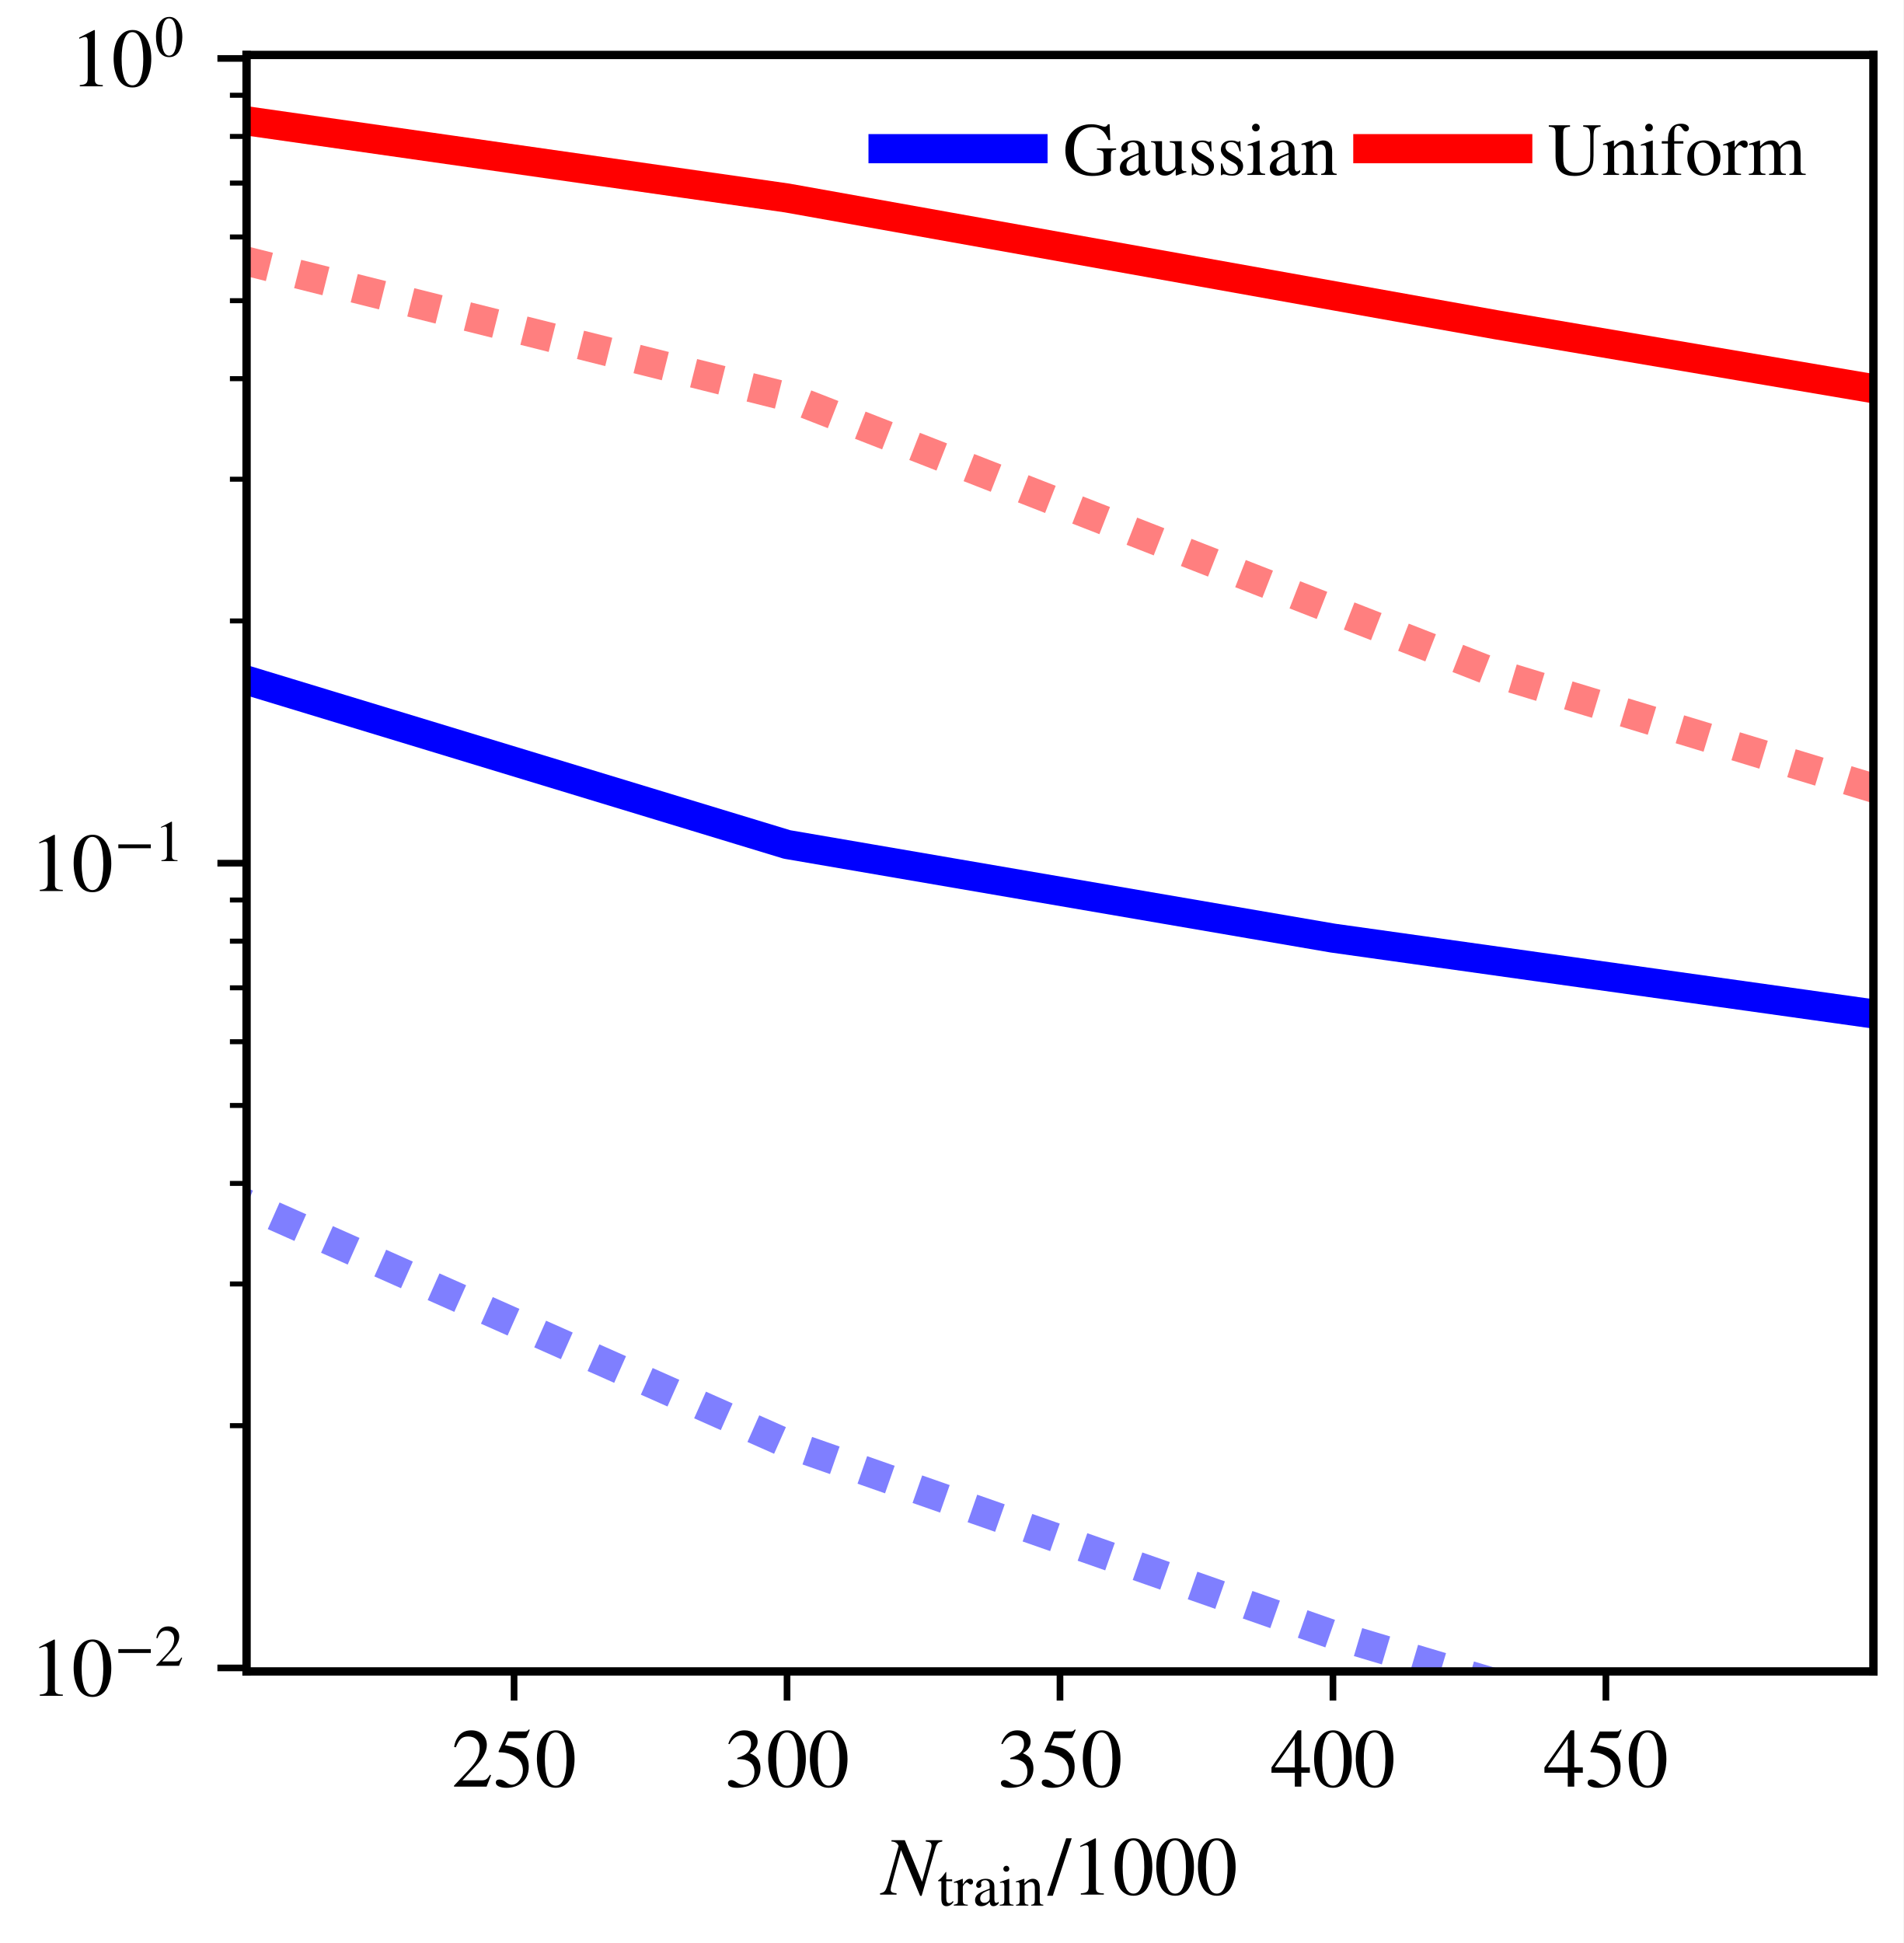
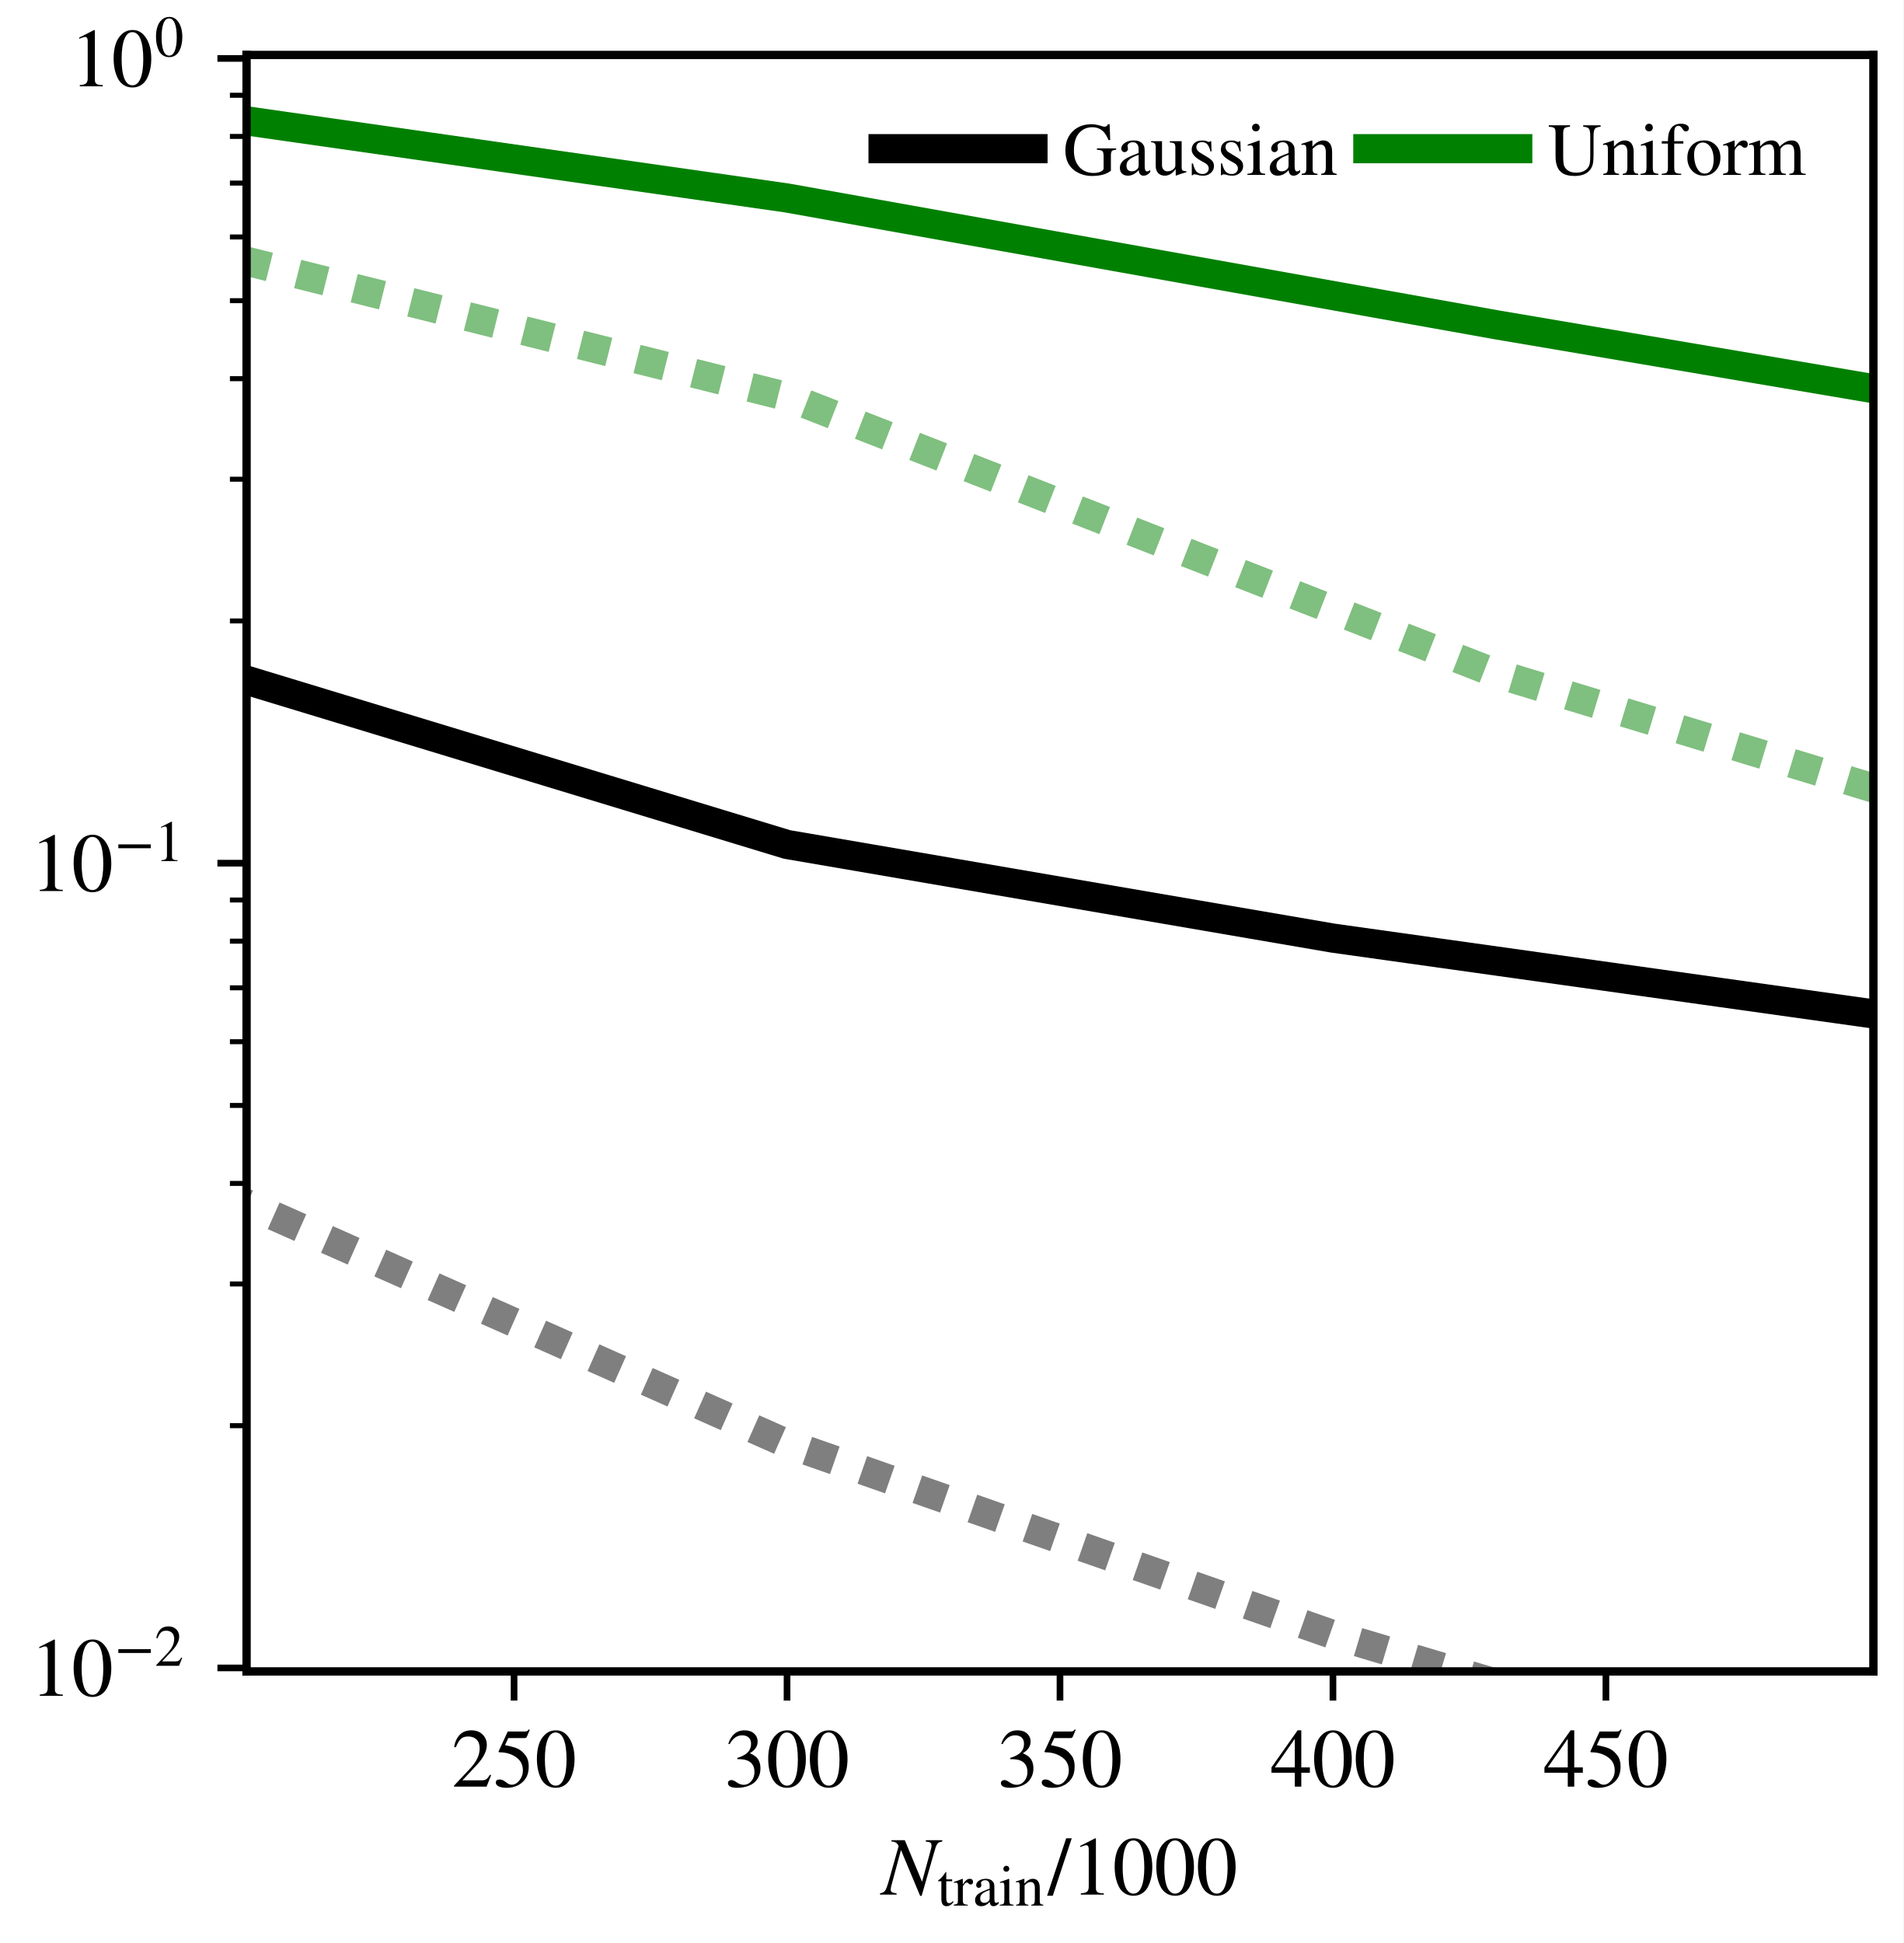
<svg xmlns="http://www.w3.org/2000/svg" xmlns:xlink="http://www.w3.org/1999/xlink" width="228.5pt" height="233.237pt" viewBox="0 0 228.5 233.237" version="1.1">
  <defs>
    <style type="text/css">*{stroke-linejoin: round; stroke-linecap: butt}</style>
  </defs>
  <g id="figure_1">
    <g id="patch_1">
      <path d="M 0 233.237  L 228.5 233.237  L 228.5 0  L 0 0  z " style="fill: #ffffff" />
    </g>
    <g id="axes_1">
      <g id="patch_2">
        <path d="M 29.6 200.637  L 224.9 200.637  L 224.9 6.597  L 29.6 6.597  z " style="fill: #ffffff" />
      </g>
      <g id="matplotlib.axis_1">
        <g id="xtick_1">
          <g id="line2d_1">
-             <path d="M 61.713 200.637  L 61.713 6.597  " clip-path="url(#pa90f491d2d)" style="fill: none" />
+             <path d="M 61.713 200.637  L 61.713 6.597  " clip-path="url(#p3afa83a8aa)" style="fill: none" />
          </g>
          <g id="line2d_2">
            <defs>
-               <path id="m37e739255c" d="M 0 0  L 0 3.5  " style="stroke: #000000; stroke-width: 0.8" />
-             </defs>
-             <g>
-               <use xlink:href="#m37e739255c" x="61.713" y="200.637" style="stroke: #000000; stroke-width: 0.8" />
+               <path id="m5efc9413b8" d="M 0 0  L 0 3.5  " style="stroke: #000000; stroke-width: 0.8" />
+             </defs>
+             <g>
+               <use xlink:href="#m5efc9413b8" x="61.713" y="200.637" style="stroke: #000000; stroke-width: 0.8" />
            </g>
          </g>
          <g id="text_1">
            <g transform="translate(54.21309 214.4671) scale(0.1 -0.1)">
              <defs>
                <path id="STIXGeneral-Regular-32" d="M 3034 877  L 2688 0  L 186 0  L 186 77  L 1325 1286  Q 1773 1754 1965 2144  Q 2157 2534 2157 2950  Q 2157 3379 1920 3616  Q 1683 3853 1267 3853  Q 922 3853 720 3673  Q 518 3494 326 3021  L 192 3053  Q 301 3648 630 3987  Q 960 4326 1523 4326  Q 2054 4326 2380 4006  Q 2707 3686 2707 3200  Q 2707 2477 1888 1613  L 832 486  L 2330 486  Q 2541 486 2665 569  Q 2790 653 2944 915  L 3034 877  z " transform="scale(0.015625)" />
                <path id="STIXGeneral-Regular-35" d="M 2803 4358  L 2573 3814  Q 2534 3731 2400 3731  L 1158 3731  L 902 3187  Q 1606 3053 1920 2896  Q 2234 2739 2502 2368  Q 2726 2061 2726 1555  Q 2726 1094 2576 780  Q 2426 467 2099 224  Q 1664 -90 1011 -90  Q 646 -90 422 19  Q 198 128 198 307  Q 198 550 486 550  Q 717 550 960 352  Q 1210 147 1414 147  Q 1747 147 2012 480  Q 2278 813 2278 1229  Q 2278 1843 1850 2189  Q 1293 2637 486 2637  Q 410 2637 410 2688  L 416 2720  L 1114 4237  L 2438 4237  Q 2547 4237 2608 4269  Q 2669 4301 2746 4403  L 2803 4358  z " transform="scale(0.015625)" />
                <path id="STIXGeneral-Regular-30" d="M 3046 2112  Q 3046 1683 2963 1302  Q 2880 922 2717 602  Q 2554 282 2266 96  Q 1978 -90 1600 -90  Q 1210 -90 915 108  Q 621 307 461 640  Q 301 973 227 1350  Q 154 1728 154 2150  Q 154 2746 301 3222  Q 448 3699 790 4012  Q 1133 4326 1626 4326  Q 2253 4326 2649 3712  Q 3046 3098 3046 2112  z M 2432 2080  Q 2432 3091 2217 3625  Q 2003 4160 1587 4160  Q 1190 4160 979 3622  Q 768 3085 768 2106  Q 768 1120 979 598  Q 1190 77 1600 77  Q 2003 77 2217 598  Q 2432 1120 2432 2080  z " transform="scale(0.015625)" />
              </defs>
              <use xlink:href="#STIXGeneral-Regular-32" />
              <use xlink:href="#STIXGeneral-Regular-35" x="50" />
              <use xlink:href="#STIXGeneral-Regular-30" x="100" />
            </g>
          </g>
        </g>
        <g id="xtick_2">
          <g id="line2d_3">
-             <path d="M 94.482 200.637  L 94.482 6.597  " clip-path="url(#pa90f491d2d)" style="fill: none" />
+             <path d="M 94.482 200.637  L 94.482 6.597  " clip-path="url(#p3afa83a8aa)" style="fill: none" />
          </g>
          <g id="line2d_4">
            <g>
-               <use xlink:href="#m37e739255c" x="94.482" y="200.637" style="stroke: #000000; stroke-width: 0.8" />
+               <use xlink:href="#m5efc9413b8" x="94.482" y="200.637" style="stroke: #000000; stroke-width: 0.8" />
            </g>
          </g>
          <g id="text_2">
            <g transform="translate(86.98154 214.4671) scale(0.1 -0.1)">
              <defs>
                <path id="STIXGeneral-Regular-33" d="M 390 3264  L 288 3290  Q 435 3770 748 4048  Q 1062 4326 1542 4326  Q 1990 4326 2265 4083  Q 2541 3840 2541 3450  Q 2541 2925 1946 2566  Q 2298 2413 2477 2227  Q 2758 1914 2758 1402  Q 2758 890 2464 506  Q 2246 211 1840 60  Q 1434 -90 979 -90  Q 262 -90 262 275  Q 262 378 339 442  Q 416 506 525 506  Q 685 506 915 339  Q 1197 141 1466 141  Q 1818 141 2058 425  Q 2298 710 2298 1120  Q 2298 1856 1632 2048  Q 1434 2112 979 2112  L 979 2202  Q 1338 2323 1517 2432  Q 2035 2726 2035 3290  Q 2035 3610 1852 3776  Q 1670 3942 1344 3942  Q 768 3942 390 3264  z " transform="scale(0.015625)" />
              </defs>
              <use xlink:href="#STIXGeneral-Regular-33" />
              <use xlink:href="#STIXGeneral-Regular-30" x="50" />
              <use xlink:href="#STIXGeneral-Regular-30" x="100" />
            </g>
          </g>
        </g>
        <g id="xtick_3">
          <g id="line2d_5">
-             <path d="M 127.25 200.637  L 127.25 6.597  " clip-path="url(#pa90f491d2d)" style="fill: none" />
+             <path d="M 127.25 200.637  L 127.25 6.597  " clip-path="url(#p3afa83a8aa)" style="fill: none" />
          </g>
          <g id="line2d_6">
            <g>
-               <use xlink:href="#m37e739255c" x="127.25" y="200.637" style="stroke: #000000; stroke-width: 0.8" />
+               <use xlink:href="#m5efc9413b8" x="127.25" y="200.637" style="stroke: #000000; stroke-width: 0.8" />
            </g>
          </g>
          <g id="text_3">
            <g transform="translate(119.75 214.4671) scale(0.1 -0.1)">
              <use xlink:href="#STIXGeneral-Regular-33" />
              <use xlink:href="#STIXGeneral-Regular-35" x="50" />
              <use xlink:href="#STIXGeneral-Regular-30" x="100" />
            </g>
          </g>
        </g>
        <g id="xtick_4">
          <g id="line2d_7">
-             <path d="M 160.018 200.637  L 160.018 6.597  " clip-path="url(#pa90f491d2d)" style="fill: none" />
+             <path d="M 160.018 200.637  L 160.018 6.597  " clip-path="url(#p3afa83a8aa)" style="fill: none" />
          </g>
          <g id="line2d_8">
            <g>
-               <use xlink:href="#m37e739255c" x="160.018" y="200.637" style="stroke: #000000; stroke-width: 0.8" />
+               <use xlink:href="#m5efc9413b8" x="160.018" y="200.637" style="stroke: #000000; stroke-width: 0.8" />
            </g>
          </g>
          <g id="text_4">
            <g transform="translate(152.5185 214.4671) scale(0.1 -0.1)">
              <defs>
                <path id="STIXGeneral-Regular-34" d="M 3027 1069  L 2368 1069  L 2368 0  L 1869 0  L 1869 1069  L 77 1069  L 77 1478  L 2086 4326  L 2368 4326  L 2368 1478  L 3027 1478  L 3027 1069  z M 1869 1478  L 1869 3674  L 333 1478  L 1869 1478  z " transform="scale(0.015625)" />
              </defs>
              <use xlink:href="#STIXGeneral-Regular-34" />
              <use xlink:href="#STIXGeneral-Regular-30" x="50" />
              <use xlink:href="#STIXGeneral-Regular-30" x="100" />
            </g>
          </g>
        </g>
        <g id="xtick_5">
          <g id="line2d_9">
-             <path d="M 192.787 200.637  L 192.787 6.597  " clip-path="url(#pa90f491d2d)" style="fill: none" />
+             <path d="M 192.787 200.637  L 192.787 6.597  " clip-path="url(#p3afa83a8aa)" style="fill: none" />
          </g>
          <g id="line2d_10">
            <g>
-               <use xlink:href="#m37e739255c" x="192.787" y="200.637" style="stroke: #000000; stroke-width: 0.8" />
+               <use xlink:href="#m5efc9413b8" x="192.787" y="200.637" style="stroke: #000000; stroke-width: 0.8" />
            </g>
          </g>
          <g id="text_5">
            <g transform="translate(185.2869 214.4671) scale(0.1 -0.1)">
              <use xlink:href="#STIXGeneral-Regular-34" />
              <use xlink:href="#STIXGeneral-Regular-35" x="50" />
              <use xlink:href="#STIXGeneral-Regular-30" x="100" />
            </g>
          </g>
        </g>
        <g id="text_6">
          <g transform="translate(105.85 227.4671) scale(0.1 -0.1)">
            <defs>
              <path id="STIXGeneral-Italic-4e" d="M 4653 4179  L 4653 4077  Q 4480 4038 4413 4016  Q 4346 3994 4266 3882  Q 4186 3770 4144 3635  Q 4102 3501 4000 3149  L 3066 -96  L 2950 -96  L 1478 3424  L 749 723  Q 691 525 691 378  Q 691 243 790 182  Q 890 122 1139 102  L 1139 0  L -128 0  L -128 102  Q 147 141 262 304  Q 378 467 550 1075  L 1299 3731  Q 1152 4077 749 4077  L 749 4179  L 1773 4179  L 3098 986  L 3776 3469  Q 3827 3648 3827 3750  Q 3827 3923 3740 3987  Q 3654 4051 3386 4077  L 3386 4179  L 4653 4179  z " transform="scale(0.015625)" />
              <path id="STIXGeneral-Regular-74" d="M 1702 493  L 1786 422  Q 1478 -64 1011 -64  Q 448 -64 448 749  L 448 2675  L 109 2675  Q 83 2694 83 2720  Q 83 2771 192 2842  Q 435 2982 813 3526  Q 826 3546 874 3606  Q 922 3667 941 3706  Q 986 3706 986 3622  L 986 2880  L 1632 2880  L 1632 2675  L 986 2675  L 986 845  Q 986 538 1062 403  Q 1139 269 1318 269  Q 1510 269 1702 493  z " transform="scale(0.015625)" />
              <path id="STIXGeneral-Regular-72" d="M 1024 2931  L 1024 2342  Q 1267 2688 1430 2816  Q 1594 2944 1792 2944  Q 1958 2944 2051 2854  Q 2144 2765 2144 2605  Q 2144 2470 2077 2393  Q 2010 2317 1894 2317  Q 1773 2317 1638 2445  Q 1536 2541 1472 2541  Q 1338 2541 1181 2355  Q 1024 2170 1024 2016  L 1024 576  Q 1024 301 1133 205  Q 1242 109 1568 96  L 1568 0  L 32 0  L 32 96  Q 339 154 412 224  Q 486 294 486 538  L 486 2138  Q 486 2349 438 2435  Q 390 2522 269 2522  Q 166 2522 45 2496  L 45 2598  Q 448 2726 992 2944  L 1024 2931  z " transform="scale(0.015625)" />
              <path id="STIXGeneral-Regular-61" d="M 2829 422  L 2829 243  Q 2586 -64 2253 -64  Q 1888 -64 1843 403  L 1837 403  Q 1427 -64 909 -64  Q 608 -64 422 112  Q 237 288 237 602  Q 237 1050 685 1350  Q 992 1555 1837 1869  L 1837 2214  Q 1837 2502 1699 2646  Q 1562 2790 1338 2790  Q 1146 2790 1018 2697  Q 890 2605 890 2477  Q 890 2419 909 2348  Q 928 2278 928 2208  Q 928 2112 841 2029  Q 755 1946 634 1946  Q 525 1946 441 2029  Q 358 2112 358 2240  Q 358 2547 685 2752  Q 986 2944 1421 2944  Q 1939 2944 2176 2656  Q 2291 2522 2323 2384  Q 2355 2246 2355 1946  L 2355 723  Q 2355 301 2554 301  Q 2682 301 2829 422  z M 1837 813  L 1837 1715  Q 1248 1510 1018 1293  Q 800 1094 800 800  Q 800 557 921 432  Q 1043 307 1242 307  Q 1453 307 1613 410  Q 1747 506 1792 589  Q 1837 672 1837 813  z " transform="scale(0.015625)" />
              <path id="STIXGeneral-Regular-69" d="M 1152 4045  Q 1152 3904 1056 3811  Q 960 3718 819 3718  Q 685 3718 592 3811  Q 499 3904 499 4045  Q 499 4179 595 4275  Q 691 4371 826 4371  Q 966 4371 1059 4275  Q 1152 4179 1152 4045  z M 1619 0  L 102 0  L 102 96  Q 435 115 521 211  Q 608 307 608 666  L 608 2118  Q 608 2342 563 2432  Q 518 2522 397 2522  Q 243 2522 128 2490  L 128 2592  L 1120 2944  L 1146 2918  L 1146 672  Q 1146 314 1226 218  Q 1306 122 1619 96  L 1619 0  z " transform="scale(0.015625)" />
              <path id="STIXGeneral-Regular-6e" d="M 3104 0  L 1773 0  L 1779 96  Q 2016 115 2096 233  Q 2176 352 2176 672  L 2176 1946  Q 2176 2592 1709 2592  Q 1549 2592 1408 2515  Q 1267 2438 1050 2227  L 1050 461  Q 1050 269 1136 192  Q 1222 115 1466 96  L 1466 0  L 115 0  L 115 96  Q 358 115 435 214  Q 512 314 512 602  L 512 2157  Q 512 2394 467 2483  Q 422 2573 288 2573  Q 160 2573 102 2547  L 102 2656  Q 550 2784 979 2944  L 1030 2925  L 1030 2426  L 1037 2426  Q 1491 2944 1958 2944  Q 2323 2944 2518 2688  Q 2714 2432 2714 1958  L 2714 544  Q 2714 288 2790 205  Q 2867 122 3104 96  L 3104 0  z " transform="scale(0.015625)" />
              <path id="STIXGeneral-Regular-2f" d="M 1837 4326  L 378 -90  L -58 -90  L 1408 4326  L 1837 4326  z " transform="scale(0.015625)" />
              <path id="STIXGeneral-Regular-31" d="M 2522 0  L 755 0  L 755 96  Q 1107 115 1235 227  Q 1363 339 1363 608  L 1363 3482  Q 1363 3795 1171 3795  Q 1082 3795 883 3718  L 710 3654  L 710 3744  L 1856 4326  L 1914 4307  L 1914 486  Q 1914 275 2042 185  Q 2170 96 2522 96  L 2522 0  z " transform="scale(0.015625)" />
            </defs>
            <use xlink:href="#STIXGeneral-Italic-4e" transform="translate(0 0.40625)" />
            <use xlink:href="#STIXGeneral-Regular-74" transform="translate(66.7 -12.82188) scale(0.7)" />
            <use xlink:href="#STIXGeneral-Regular-72" transform="translate(86.15999 -12.82188) scale(0.7)" />
            <use xlink:href="#STIXGeneral-Regular-61" transform="translate(109.47 -12.82188) scale(0.7)" />
            <use xlink:href="#STIXGeneral-Regular-69" transform="translate(140.55 -12.82188) scale(0.7)" />
            <use xlink:href="#STIXGeneral-Regular-6e" transform="translate(160.01 -12.82188) scale(0.7)" />
            <use xlink:href="#STIXGeneral-Regular-2f" transform="translate(199.4193 0.40625)" />
            <use xlink:href="#STIXGeneral-Regular-31" transform="translate(227.2193 0.40625)" />
            <use xlink:href="#STIXGeneral-Regular-30" transform="translate(277.2193 0.40625)" />
            <use xlink:href="#STIXGeneral-Regular-30" transform="translate(327.2193 0.40625)" />
            <use xlink:href="#STIXGeneral-Regular-30" transform="translate(377.2193 0.40625)" />
          </g>
        </g>
      </g>
      <g id="matplotlib.axis_2">
        <g id="ytick_1">
          <g id="line2d_11">
-             <path d="M 29.6 200.216  L 224.9 200.216  " clip-path="url(#pa90f491d2d)" style="fill: none" />
+             <path d="M 29.6 200.216  L 224.9 200.216  " clip-path="url(#p3afa83a8aa)" style="fill: none" />
          </g>
          <g id="line2d_12">
            <defs>
-               <path id="mdb56fe4979" d="M 0 0  L -3.5 0  " style="stroke: #000000; stroke-width: 0.8" />
-             </defs>
-             <g>
-               <use xlink:href="#mdb56fe4979" x="29.6" y="200.216" style="stroke: #000000; stroke-width: 0.8" />
+               <path id="m834949041b" d="M 0 0  L -3.5 0  " style="stroke: #000000; stroke-width: 0.8" />
+             </defs>
+             <g>
+               <use xlink:href="#m834949041b" x="29.6" y="200.216" style="stroke: #000000; stroke-width: 0.8" />
            </g>
          </g>
          <g id="text_7">
            <g transform="translate(3.6 203.6306) scale(0.1 -0.1)">
              <defs>
                <path id="STIXGeneral-Regular-2212" d="M 3974 1408  L 410 1408  L 410 1830  L 3974 1830  L 3974 1408  z " transform="scale(0.015625)" />
              </defs>
              <use xlink:href="#STIXGeneral-Regular-31" transform="translate(0 0.684375)" />
              <use xlink:href="#STIXGeneral-Regular-30" transform="translate(49.99999 0.684375)" />
              <use xlink:href="#STIXGeneral-Regular-2212" transform="translate(101.575 36.68438) scale(0.7)" />
              <use xlink:href="#STIXGeneral-Regular-32" transform="translate(149.525 36.68438) scale(0.7)" />
            </g>
          </g>
        </g>
        <g id="ytick_2">
          <g id="line2d_13">
-             <path d="M 29.6 103.615  L 224.9 103.615  " clip-path="url(#pa90f491d2d)" style="fill: none" />
+             <path d="M 29.6 103.615  L 224.9 103.615  " clip-path="url(#p3afa83a8aa)" style="fill: none" />
          </g>
          <g id="line2d_14">
            <g>
-               <use xlink:href="#mdb56fe4979" x="29.6" y="103.615" style="stroke: #000000; stroke-width: 0.8" />
+               <use xlink:href="#m834949041b" x="29.6" y="103.615" style="stroke: #000000; stroke-width: 0.8" />
            </g>
          </g>
          <g id="text_8">
            <g transform="translate(3.6 107.0301) scale(0.1 -0.1)">
              <use xlink:href="#STIXGeneral-Regular-31" transform="translate(0 0.684375)" />
              <use xlink:href="#STIXGeneral-Regular-30" transform="translate(49.99999 0.684375)" />
              <use xlink:href="#STIXGeneral-Regular-2212" transform="translate(101.575 36.68438) scale(0.7)" />
              <use xlink:href="#STIXGeneral-Regular-31" transform="translate(149.525 36.68438) scale(0.7)" />
            </g>
          </g>
        </g>
        <g id="ytick_3">
          <g id="line2d_15">
-             <path d="M 29.6 7.015  L 224.9 7.015  " clip-path="url(#pa90f491d2d)" style="fill: none" />
+             <path d="M 29.6 7.015  L 224.9 7.015  " clip-path="url(#p3afa83a8aa)" style="fill: none" />
          </g>
          <g id="line2d_16">
            <g>
-               <use xlink:href="#mdb56fe4979" x="29.6" y="7.015" style="stroke: #000000; stroke-width: 0.8" />
+               <use xlink:href="#m834949041b" x="29.6" y="7.015" style="stroke: #000000; stroke-width: 0.8" />
            </g>
          </g>
          <g id="text_9">
            <g transform="translate(8.4 10.42969) scale(0.1 -0.1)">
              <use xlink:href="#STIXGeneral-Regular-31" transform="translate(0 0.684375)" />
              <use xlink:href="#STIXGeneral-Regular-30" transform="translate(49.99999 0.684375)" />
              <use xlink:href="#STIXGeneral-Regular-30" transform="translate(101.575 36.68438) scale(0.7)" />
            </g>
          </g>
        </g>
        <g id="ytick_4">
          <g id="line2d_17">
            <defs>
-               <path id="m54b629d109" d="M 0 0  L -2 0  " style="stroke: #000000; stroke-width: 0.6" />
-             </defs>
-             <g>
-               <use xlink:href="#m54b629d109" x="29.6" y="171.136" style="stroke: #000000; stroke-width: 0.6" />
+               <path id="m41e17e66a3" d="M 0 0  L -2 0  " style="stroke: #000000; stroke-width: 0.6" />
+             </defs>
+             <g>
+               <use xlink:href="#m41e17e66a3" x="29.6" y="171.136" style="stroke: #000000; stroke-width: 0.6" />
            </g>
          </g>
        </g>
        <g id="ytick_5">
          <g id="line2d_18">
            <g>
-               <use xlink:href="#m54b629d109" x="29.6" y="154.126" style="stroke: #000000; stroke-width: 0.6" />
+               <use xlink:href="#m41e17e66a3" x="29.6" y="154.126" style="stroke: #000000; stroke-width: 0.6" />
            </g>
          </g>
        </g>
        <g id="ytick_6">
          <g id="line2d_19">
            <g>
-               <use xlink:href="#m54b629d109" x="29.6" y="142.056" style="stroke: #000000; stroke-width: 0.6" />
+               <use xlink:href="#m41e17e66a3" x="29.6" y="142.056" style="stroke: #000000; stroke-width: 0.6" />
            </g>
          </g>
        </g>
        <g id="ytick_7">
          <g id="line2d_20">
            <g>
-               <use xlink:href="#m54b629d109" x="29.6" y="132.695" style="stroke: #000000; stroke-width: 0.6" />
+               <use xlink:href="#m41e17e66a3" x="29.6" y="132.695" style="stroke: #000000; stroke-width: 0.6" />
            </g>
          </g>
        </g>
        <g id="ytick_8">
          <g id="line2d_21">
            <g>
-               <use xlink:href="#m54b629d109" x="29.6" y="125.046" style="stroke: #000000; stroke-width: 0.6" />
+               <use xlink:href="#m41e17e66a3" x="29.6" y="125.046" style="stroke: #000000; stroke-width: 0.6" />
            </g>
          </g>
        </g>
        <g id="ytick_9">
          <g id="line2d_22">
            <g>
-               <use xlink:href="#m54b629d109" x="29.6" y="118.579" style="stroke: #000000; stroke-width: 0.6" />
+               <use xlink:href="#m41e17e66a3" x="29.6" y="118.579" style="stroke: #000000; stroke-width: 0.6" />
            </g>
          </g>
        </g>
        <g id="ytick_10">
          <g id="line2d_23">
            <g>
-               <use xlink:href="#m54b629d109" x="29.6" y="112.977" style="stroke: #000000; stroke-width: 0.6" />
+               <use xlink:href="#m41e17e66a3" x="29.6" y="112.977" style="stroke: #000000; stroke-width: 0.6" />
            </g>
          </g>
        </g>
        <g id="ytick_11">
          <g id="line2d_24">
            <g>
-               <use xlink:href="#m54b629d109" x="29.6" y="108.035" style="stroke: #000000; stroke-width: 0.6" />
+               <use xlink:href="#m41e17e66a3" x="29.6" y="108.035" style="stroke: #000000; stroke-width: 0.6" />
            </g>
          </g>
        </g>
        <g id="ytick_12">
          <g id="line2d_25">
            <g>
-               <use xlink:href="#m54b629d109" x="29.6" y="74.536" style="stroke: #000000; stroke-width: 0.6" />
+               <use xlink:href="#m41e17e66a3" x="29.6" y="74.536" style="stroke: #000000; stroke-width: 0.6" />
            </g>
          </g>
        </g>
        <g id="ytick_13">
          <g id="line2d_26">
            <g>
-               <use xlink:href="#m54b629d109" x="29.6" y="57.525" style="stroke: #000000; stroke-width: 0.6" />
+               <use xlink:href="#m41e17e66a3" x="29.6" y="57.525" style="stroke: #000000; stroke-width: 0.6" />
            </g>
          </g>
        </g>
        <g id="ytick_14">
          <g id="line2d_27">
            <g>
-               <use xlink:href="#m54b629d109" x="29.6" y="45.456" style="stroke: #000000; stroke-width: 0.6" />
+               <use xlink:href="#m41e17e66a3" x="29.6" y="45.456" style="stroke: #000000; stroke-width: 0.6" />
            </g>
          </g>
        </g>
        <g id="ytick_15">
          <g id="line2d_28">
            <g>
-               <use xlink:href="#m54b629d109" x="29.6" y="36.094" style="stroke: #000000; stroke-width: 0.6" />
+               <use xlink:href="#m41e17e66a3" x="29.6" y="36.094" style="stroke: #000000; stroke-width: 0.6" />
            </g>
          </g>
        </g>
        <g id="ytick_16">
          <g id="line2d_29">
            <g>
-               <use xlink:href="#m54b629d109" x="29.6" y="28.446" style="stroke: #000000; stroke-width: 0.6" />
+               <use xlink:href="#m41e17e66a3" x="29.6" y="28.446" style="stroke: #000000; stroke-width: 0.6" />
            </g>
          </g>
        </g>
        <g id="ytick_17">
          <g id="line2d_30">
            <g>
-               <use xlink:href="#m54b629d109" x="29.6" y="21.978" style="stroke: #000000; stroke-width: 0.6" />
+               <use xlink:href="#m41e17e66a3" x="29.6" y="21.978" style="stroke: #000000; stroke-width: 0.6" />
            </g>
          </g>
        </g>
        <g id="ytick_18">
          <g id="line2d_31">
            <g>
-               <use xlink:href="#m54b629d109" x="29.6" y="16.376" style="stroke: #000000; stroke-width: 0.6" />
+               <use xlink:href="#m41e17e66a3" x="29.6" y="16.376" style="stroke: #000000; stroke-width: 0.6" />
            </g>
          </g>
        </g>
        <g id="ytick_19">
          <g id="line2d_32">
            <g>
-               <use xlink:href="#m54b629d109" x="29.6" y="11.435" style="stroke: #000000; stroke-width: 0.6" />
+               <use xlink:href="#m41e17e66a3" x="29.6" y="11.435" style="stroke: #000000; stroke-width: 0.6" />
            </g>
          </g>
        </g>
      </g>
      <g id="line2d_33">
-         <path d="M -1 60.091  L 28.945 81.453  L 94.482 101.369  L 160.018 112.611  L 229.5 122.355  " clip-path="url(#pa90f491d2d)" style="fill: none; stroke: #0000ff; stroke-width: 3.5; stroke-linecap: square" />
+         <path d="M -1 60.091  L 28.945 81.453  L 94.482 101.369  L 160.018 112.611  L 229.5 122.355  " clip-path="url(#p3afa83a8aa)" style="fill: none; stroke: #000000; stroke-width: 3.5; stroke-linecap: square" />
      </g>
      <g id="line2d_34">
-         <path d="M 28.945 14.414  L 94.482 23.766  L 179.68 38.995  L 229.5 47.436  " clip-path="url(#pa90f491d2d)" style="fill: none; stroke: #ff0000; stroke-width: 3.5; stroke-linecap: square" />
+         <path d="M 28.945 14.414  L 94.482 23.766  L 179.68 38.995  L 229.5 47.436  " clip-path="url(#p3afa83a8aa)" style="fill: none; stroke: #008000; stroke-width: 3.5; stroke-linecap: square" />
      </g>
      <g id="line2d_35">
-         <path d="M -1 110.988  L 28.945 144.208  L 94.482 173.288  L 160.018 196.217  L 229.5 216.956  " clip-path="url(#pa90f491d2d)" style="fill: none; stroke-dasharray: 3.5,3.5; stroke-dashoffset: 0; stroke: #0000ff; stroke-opacity: 0.5; stroke-width: 3.5" />
+         <path d="M -1 110.988  L 28.945 144.208  L 94.482 173.288  L 160.018 196.217  L 229.5 216.956  " clip-path="url(#p3afa83a8aa)" style="fill: none; stroke-dasharray: 3.5,3.5; stroke-dashoffset: 0; stroke: #000000; stroke-opacity: 0.5; stroke-width: 3.5" />
      </g>
      <g id="line2d_36">
-         <path d="M 28.945 31.19  L 94.482 47.608  L 179.68 80.863  L 229.5 96.001  " clip-path="url(#pa90f491d2d)" style="fill: none; stroke-dasharray: 3.5,3.5; stroke-dashoffset: 0; stroke: #ff0000; stroke-opacity: 0.5; stroke-width: 3.5" />
+         <path d="M 28.945 31.19  L 94.482 47.608  L 179.68 80.863  L 229.5 96.001  " clip-path="url(#p3afa83a8aa)" style="fill: none; stroke-dasharray: 3.5,3.5; stroke-dashoffset: 0; stroke: #008000; stroke-opacity: 0.5; stroke-width: 3.5" />
      </g>
      <g id="patch_3">
        <path d="M 29.6 200.637  L 29.6 6.597  " style="fill: none; stroke: #000000; stroke-linejoin: miter; stroke-linecap: square" />
      </g>
      <g id="patch_4">
        <path d="M 224.9 200.637  L 224.9 6.597  " style="fill: none; stroke: #000000; stroke-linejoin: miter; stroke-linecap: square" />
      </g>
      <g id="patch_5">
        <path d="M 29.6 200.637  L 224.9 200.637  " style="fill: none; stroke: #000000; stroke-linejoin: miter; stroke-linecap: square" />
      </g>
      <g id="patch_6">
        <path d="M 29.6 6.597  L 224.9 6.597  " style="fill: none; stroke: #000000; stroke-linejoin: miter; stroke-linecap: square" />
      </g>
      <g id="legend_1">
        <g id="line2d_37">
-           <path d="M 106.009 17.847  L 115.009 17.847  L 124.009 17.847  " style="fill: none; stroke: #0000ff; stroke-width: 3.5; stroke-linecap: square" />
+           <path d="M 106.009 17.847  L 115.009 17.847  L 124.009 17.847  " style="fill: none; stroke: #000000; stroke-width: 3.5; stroke-linecap: square" />
        </g>
        <g id="text_10">
          <g transform="translate(127.6086 20.9974) scale(0.09 -0.09)">
            <defs>
              <path id="STIXGeneral-Regular-47" d="M 4538 2266  L 4538 2150  Q 4256 2125 4173 2035  Q 4090 1946 4090 1638  L 4090 358  Q 3539 -90 2464 -90  Q 1965 -90 1507 89  Q 1050 269 736 595  Q 205 1152 205 2093  Q 205 3155 890 3776  Q 1491 4326 2419 4326  Q 2829 4326 3270 4179  Q 3443 4115 3552 4115  Q 3654 4115 3731 4176  Q 3808 4237 3840 4326  L 3981 4326  L 4032 2976  L 3885 2976  Q 3680 3475 3430 3718  Q 3059 4070 2496 4070  Q 1856 4070 1427 3629  Q 934 3136 934 2074  Q 934 1190 1395 678  Q 1856 166 2618 166  Q 2982 166 3225 281  Q 3469 397 3469 557  L 3469 1562  Q 3469 1933 3376 2025  Q 3283 2118 2899 2150  L 2899 2266  L 4538 2266  z " transform="scale(0.015625)" />
              <path id="STIXGeneral-Regular-75" d="M 3072 320  L 3072 230  Q 2573 96 2195 -58  L 2163 -38  L 2163 486  L 2150 486  Q 1747 -64 1235 -64  Q 870 -64 662 160  Q 454 384 454 755  L 454 2362  Q 454 2598 371 2688  Q 288 2778 58 2790  L 58 2880  L 992 2880  L 992 813  Q 992 595 1123 451  Q 1254 307 1446 307  Q 1760 307 1984 506  Q 2067 582 2099 649  Q 2131 717 2131 877  L 2131 2355  Q 2131 2605 2041 2678  Q 1952 2752 1658 2771  L 1658 2880  L 2669 2880  L 2669 685  Q 2669 461 2742 390  Q 2816 320 3034 320  L 3072 320  z " transform="scale(0.015625)" />
              <path id="STIXGeneral-Regular-73" d="M 998 1926  L 1664 1523  Q 1984 1331 2105 1164  Q 2227 998 2227 736  Q 2227 416 1961 176  Q 1696 -64 1331 -64  Q 1030 -64 864 -6  Q 691 51 570 51  Q 461 51 416 -26  L 333 -26  L 333 979  L 435 979  Q 538 512 730 294  Q 922 77 1248 77  Q 1485 77 1632 211  Q 1779 346 1779 550  Q 1779 845 1440 1030  L 1094 1222  Q 326 1651 326 2150  Q 326 2522 566 2730  Q 806 2938 1210 2938  Q 1491 2938 1638 2867  Q 1754 2816 1818 2816  Q 1862 2816 1920 2880  L 1990 2880  L 2022 2010  L 1926 2010  Q 1818 2445 1654 2621  Q 1491 2797 1203 2797  Q 986 2797 854 2688  Q 723 2579 723 2362  Q 723 2253 796 2128  Q 870 2003 998 1926  z " transform="scale(0.015625)" />
            </defs>
            <use xlink:href="#STIXGeneral-Regular-47" />
            <use xlink:href="#STIXGeneral-Regular-61" x="72.2" />
            <use xlink:href="#STIXGeneral-Regular-75" x="116.6" />
            <use xlink:href="#STIXGeneral-Regular-73" x="166.6" />
            <use xlink:href="#STIXGeneral-Regular-73" x="205.5" />
            <use xlink:href="#STIXGeneral-Regular-69" x="244.4" />
            <use xlink:href="#STIXGeneral-Regular-61" x="272.2" />
            <use xlink:href="#STIXGeneral-Regular-6e" x="316.6" />
          </g>
        </g>
        <g id="line2d_38">
-           <path d="M 164.205 17.847  L 173.205 17.847  L 182.205 17.847  " style="fill: none; stroke: #ff0000; stroke-width: 3.5; stroke-linecap: square" />
+           <path d="M 164.205 17.847  L 173.205 17.847  L 182.205 17.847  " style="fill: none; stroke: #008000; stroke-width: 3.5; stroke-linecap: square" />
        </g>
        <g id="text_11">
          <g transform="translate(185.8048 20.9974) scale(0.09 -0.09)">
            <defs>
              <path id="STIXGeneral-Regular-55" d="M 4512 4237  L 4512 4115  Q 4122 4077 4016 3926  Q 3910 3776 3910 3302  L 3910 1670  Q 3910 1178 3840 896  Q 3770 614 3565 378  Q 3155 -90 2272 -90  Q 1574 -90 1184 205  Q 666 589 666 1594  L 666 3578  Q 666 3898 566 3994  Q 467 4090 90 4115  L 90 4237  L 1901 4237  L 1901 4115  Q 1517 4083 1417 3977  Q 1318 3872 1318 3514  L 1318 1517  Q 1318 1101 1369 877  Q 1421 653 1600 480  Q 1901 192 2419 192  Q 3066 192 3392 570  Q 3539 749 3584 963  Q 3629 1178 3629 1600  L 3629 3283  Q 3629 3782 3520 3936  Q 3411 4090 3027 4115  L 3027 4237  L 4512 4237  z " transform="scale(0.015625)" />
              <path id="STIXGeneral-Regular-66" d="M 134 2880  L 659 2880  Q 666 3264 710 3478  Q 755 3693 883 3910  Q 1152 4371 1786 4371  Q 2074 4371 2262 4259  Q 2451 4147 2451 3974  Q 2451 3866 2374 3789  Q 2298 3712 2182 3712  Q 2029 3712 1894 3942  Q 1741 4192 1555 4192  Q 1197 4192 1197 3622  L 1197 2880  L 1978 2880  L 1978 2675  L 1197 2675  L 1197 666  Q 1197 307 1299 208  Q 1402 109 1792 96  L 1792 0  L 128 0  L 128 96  Q 474 115 566 214  Q 659 314 659 666  L 659 2675  L 134 2675  L 134 2880  z " transform="scale(0.015625)" />
              <path id="STIXGeneral-Regular-6f" d="M 3008 1478  Q 3008 806 2608 371  Q 2208 -64 1568 -64  Q 979 -64 582 368  Q 186 800 186 1459  Q 186 2125 582 2534  Q 979 2944 1626 2944  Q 2221 2944 2614 2537  Q 3008 2131 3008 1478  z M 2432 1306  Q 2432 2035 2112 2445  Q 1856 2765 1504 2765  Q 1171 2765 966 2493  Q 762 2221 762 1747  Q 762 928 1101 435  Q 1318 115 1677 115  Q 2029 115 2230 432  Q 2432 749 2432 1306  z " transform="scale(0.015625)" />
              <path id="STIXGeneral-Regular-6d" d="M 4960 0  L 3565 0  L 3565 96  Q 3834 122 3907 208  Q 3981 294 3981 576  L 3981 1894  Q 3981 2278 3869 2444  Q 3757 2611 3488 2611  Q 3264 2611 3107 2521  Q 2950 2432 2803 2221  L 2803 608  Q 2803 301 2896 201  Q 2989 102 3264 96  L 3264 0  L 1830 0  L 1830 96  Q 2112 115 2189 188  Q 2266 262 2266 550  L 2266 1901  Q 2266 2611 1850 2611  Q 1670 2611 1468 2531  Q 1267 2451 1171 2336  Q 1088 2240 1088 2227  L 1088 448  Q 1088 243 1177 176  Q 1267 109 1523 96  L 1523 0  L 102 0  L 102 96  Q 371 102 460 195  Q 550 288 550 563  L 550 2150  Q 550 2387 499 2480  Q 448 2573 326 2573  Q 230 2573 122 2547  L 122 2656  Q 557 2778 1011 2944  L 1062 2925  L 1062 2451  L 1075 2451  Q 1363 2752 1584 2848  Q 1805 2944 2054 2944  Q 2560 2944 2733 2406  Q 3232 2944 3776 2944  Q 4518 2944 4518 1792  L 4518 493  Q 4518 282 4582 202  Q 4646 122 4794 109  L 4960 96  L 4960 0  z " transform="scale(0.015625)" />
            </defs>
            <use xlink:href="#STIXGeneral-Regular-55" />
            <use xlink:href="#STIXGeneral-Regular-6e" x="72.2" />
            <use xlink:href="#STIXGeneral-Regular-69" x="122.2" />
            <use xlink:href="#STIXGeneral-Regular-66" x="150" />
            <use xlink:href="#STIXGeneral-Regular-6f" x="183.3" />
            <use xlink:href="#STIXGeneral-Regular-72" x="233.3" />
            <use xlink:href="#STIXGeneral-Regular-6d" x="266.6" />
          </g>
        </g>
      </g>
    </g>
  </g>
  <defs>
-     <clipPath id="pa90f491d2d">
+     <clipPath id="p3afa83a8aa">
      <rect x="29.6" y="6.597" width="195.3" height="194.04" />
    </clipPath>
  </defs>
</svg>
